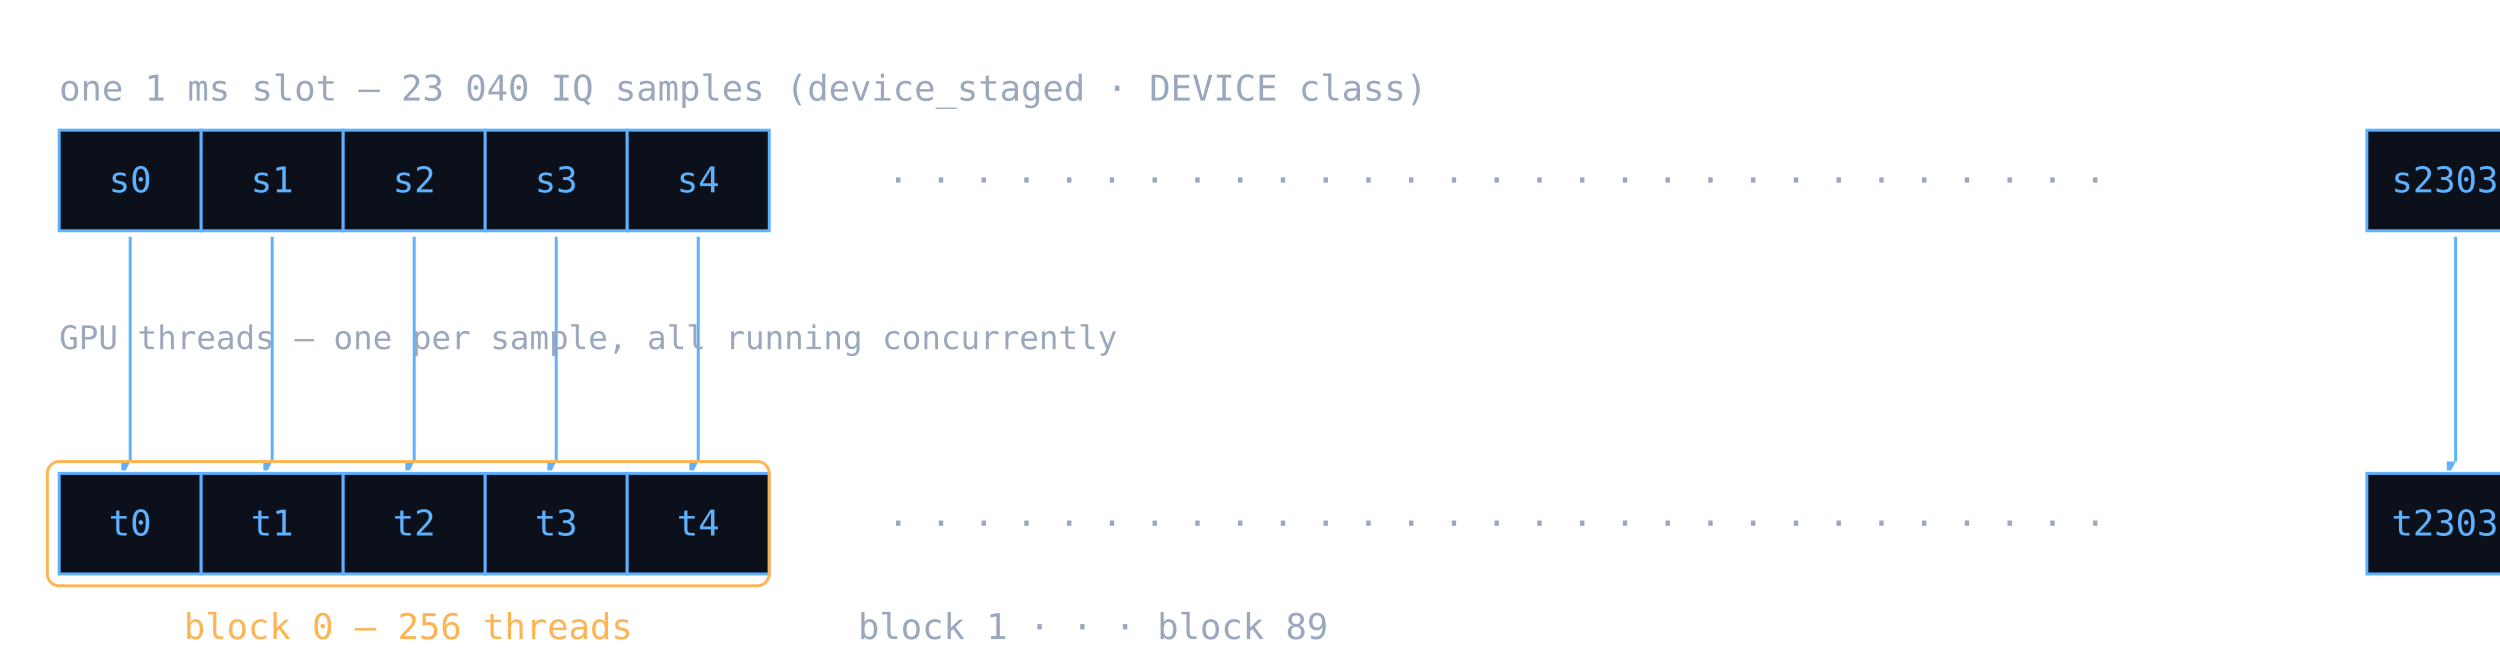
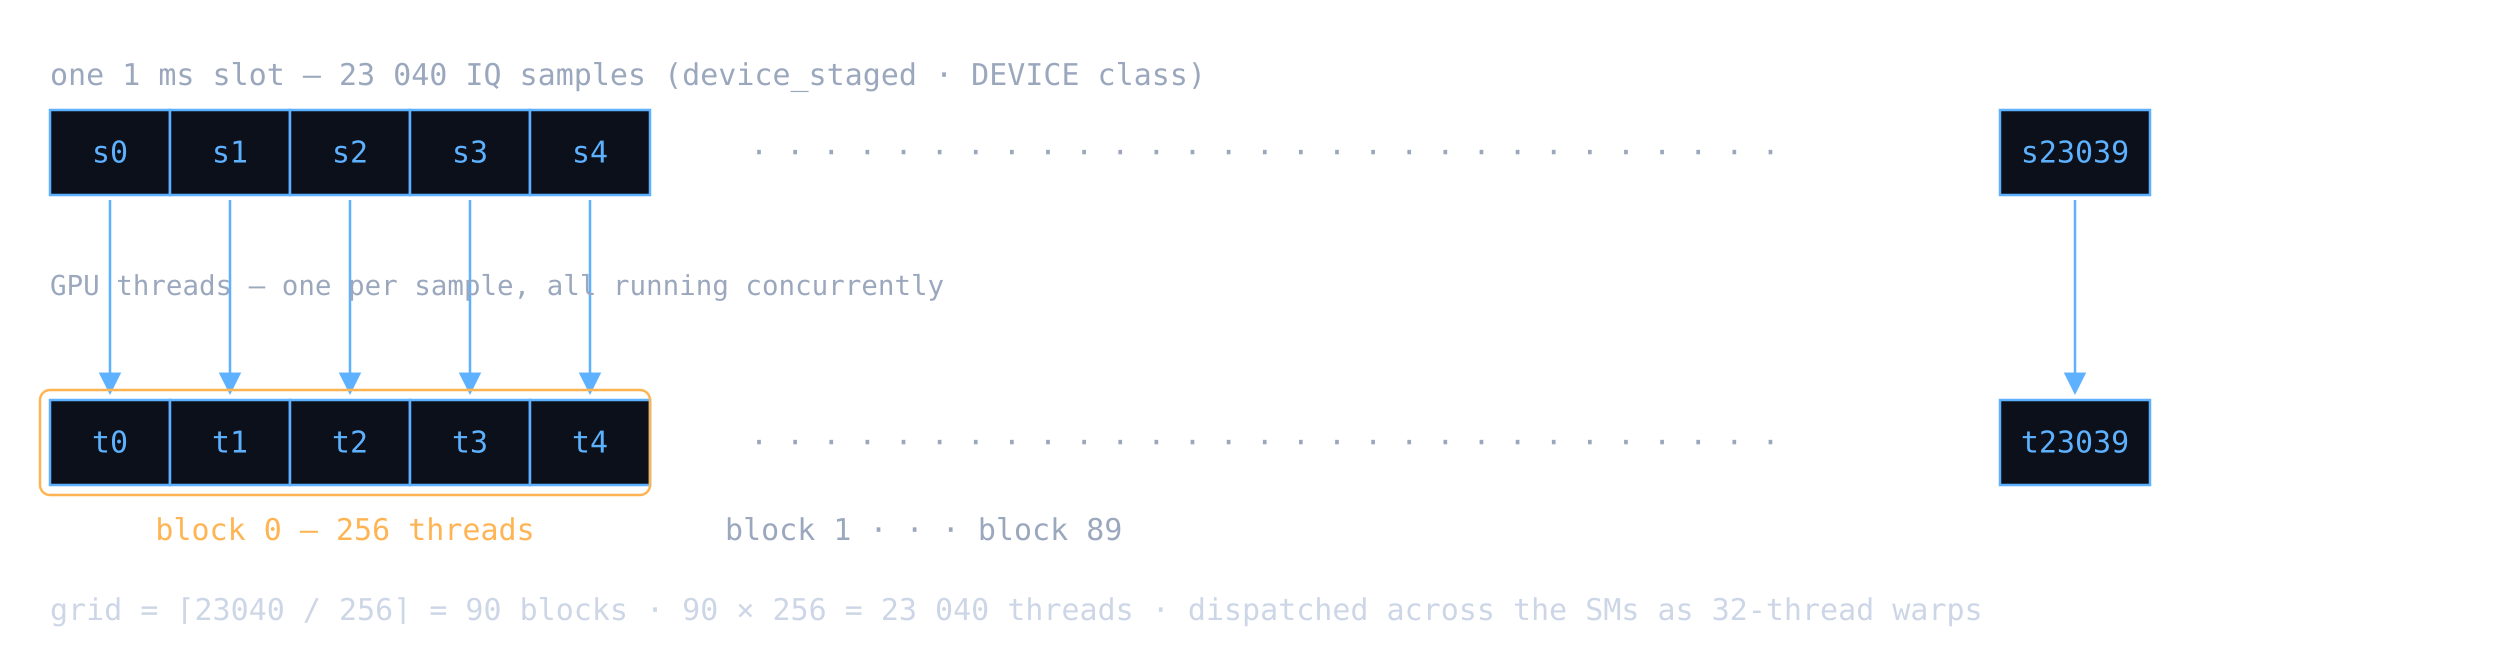
- <svg xmlns="http://www.w3.org/2000/svg" font-family="SF Mono,Menlo,monospace" font-size="12" style="background:#0f1420;color:#e7ecf5;max-width:100%;height:auto" viewbox="0 0 1000 260">
+ <svg xmlns="http://www.w3.org/2000/svg" style="background:#0f1420;color:#e7ecf5;--bg:#0f1420;--panel:#1a2233;--ink:#e7ecf5;--muted:#9aa7bd;--edge:#2c3850;--accent:#5db1ff;--warm:#ffb454;--good:#6fd08c;--cell:#0b101a" viewBox="0 0 1000 260" font-family="SF Mono,Menlo,monospace" font-size="12">
  <defs>
-     <marker id="ar" markerheight="9" markerwidth="9" orient="auto" refx="7" refy="4.5">
+     <marker id="ar" markerWidth="9" markerHeight="9" refX="7" refY="4.5" orient="auto">
      <path d="M0,0 L9,4.5 L0,9 z" fill="#5db1ff" />
    </marker>
  </defs>
-   <text fill="#9aa7bd" x="20" y="34">one 1 ms slot — 23 040 IQ samples (device_staged · DEVICE class)</text>
+   <text x="20" y="34" fill="#9aa7bd">one 1 ms slot — 23 040 IQ samples (device_staged · DEVICE class)</text>
  <g>
    <g fill="#0b101a" stroke="#5db1ff">
-       <rect height="34" width="48" x="20" y="44" />
-       <rect height="34" width="48" x="68" y="44" />
-       <rect height="34" width="48" x="116" y="44" />
-       <rect height="34" width="48" x="164" y="44" />
-       <rect height="34" width="48" x="212" y="44" />
-       <rect height="34" width="60" x="800" y="44" />
+       <rect x="20" y="44" width="48" height="34" />
+       <rect x="68" y="44" width="48" height="34" />
+       <rect x="116" y="44" width="48" height="34" />
+       <rect x="164" y="44" width="48" height="34" />
+       <rect x="212" y="44" width="48" height="34" />
+       <rect x="800" y="44" width="60" height="34" />
    </g>
    <g fill="#5db1ff" text-anchor="middle">
      <text x="44" y="65">s0</text>
      <text x="92" y="65">s1</text>
      <text x="140" y="65">s2</text>
      <text x="188" y="65">s3</text>
      <text x="236" y="65">s4</text>
      <text x="830" y="65">s23039</text>
    </g>
-     <text fill="#9aa7bd" x="300" y="65">· · · · · · · · · · · · · · · · · · · · · · · · · · · · ·</text>
+     <text x="300" y="65" fill="#9aa7bd">· · · · · · · · · · · · · · · · · · · · · · · · · · · · ·</text>
  </g>
-   <g marker-end="url(#ar)" stroke="#5db1ff">
-     <line x1="44" x2="44" y1="80" y2="156" />
-     <line x1="92" x2="92" y1="80" y2="156" />
-     <line x1="140" x2="140" y1="80" y2="156" />
-     <line x1="188" x2="188" y1="80" y2="156" />
-     <line x1="236" x2="236" y1="80" y2="156" />
-     <line x1="830" x2="830" y1="80" y2="156" />
+   <g stroke="#5db1ff" marker-end="url(#ar)">
+     <line x1="44" y1="80" x2="44" y2="156" />
+     <line x1="92" y1="80" x2="92" y2="156" />
+     <line x1="140" y1="80" x2="140" y2="156" />
+     <line x1="188" y1="80" x2="188" y2="156" />
+     <line x1="236" y1="80" x2="236" y2="156" />
+     <line x1="830" y1="80" x2="830" y2="156" />
  </g>
-   <text fill="#9aa7bd" font-size="11" x="20" y="118">GPU threads — one per sample, all running concurrently</text>
+   <text x="20" y="118" fill="#9aa7bd" font-size="11">GPU threads — one per sample, all running concurrently</text>
  <g fill="#0b101a" stroke="#5db1ff">
-     <rect height="34" width="48" x="20" y="160" />
-     <rect height="34" width="48" x="68" y="160" />
-     <rect height="34" width="48" x="116" y="160" />
-     <rect height="34" width="48" x="164" y="160" />
-     <rect height="34" width="48" x="212" y="160" />
-     <rect height="34" width="60" x="800" y="160" />
+     <rect x="20" y="160" width="48" height="34" />
+     <rect x="68" y="160" width="48" height="34" />
+     <rect x="116" y="160" width="48" height="34" />
+     <rect x="164" y="160" width="48" height="34" />
+     <rect x="212" y="160" width="48" height="34" />
+     <rect x="800" y="160" width="60" height="34" />
  </g>
  <g fill="#5db1ff" text-anchor="middle">
    <text x="44" y="181">t0</text>
    <text x="92" y="181">t1</text>
    <text x="140" y="181">t2</text>
    <text x="188" y="181">t3</text>
    <text x="236" y="181">t4</text>
    <text x="830" y="181">t23039</text>
  </g>
-   <text fill="#9aa7bd" x="300" y="181">· · · · · · · · · · · · · · · · · · · · · · · · · · · · ·</text>
-   <g fill="none" stroke="#ffb454">
-     <rect height="42" rx="4" width="244" x="16" y="156" />
+   <text x="300" y="181" fill="#9aa7bd">· · · · · · · · · · · · · · · · · · · · · · · · · · · · ·</text>
+   <g stroke="#ffb454" fill="none">
+     <rect x="16" y="156" width="244" height="42" rx="4" />
  </g>
-   <text fill="#ffb454" text-anchor="middle" x="138" y="216">block 0 — 256 threads</text>
-   <text fill="#9aa7bd" x="290" y="216">block 1 · · · block 89</text>
-   <text fill="#cdd6e6" x="20" y="248">
+   <text x="138" y="216" fill="#ffb454" text-anchor="middle">block 0 — 256 threads</text>
+   <text x="290" y="216" fill="#9aa7bd">block 1 · · · block 89</text>
+   <text x="20" y="248" fill="#cdd6e6">
      grid = ⌈23040 / 256⌉ = 90 blocks  ·  90 × 256 = 23 040 threads  ·  dispatched across the SMs as 32-thread warps
    </text>
</svg>
